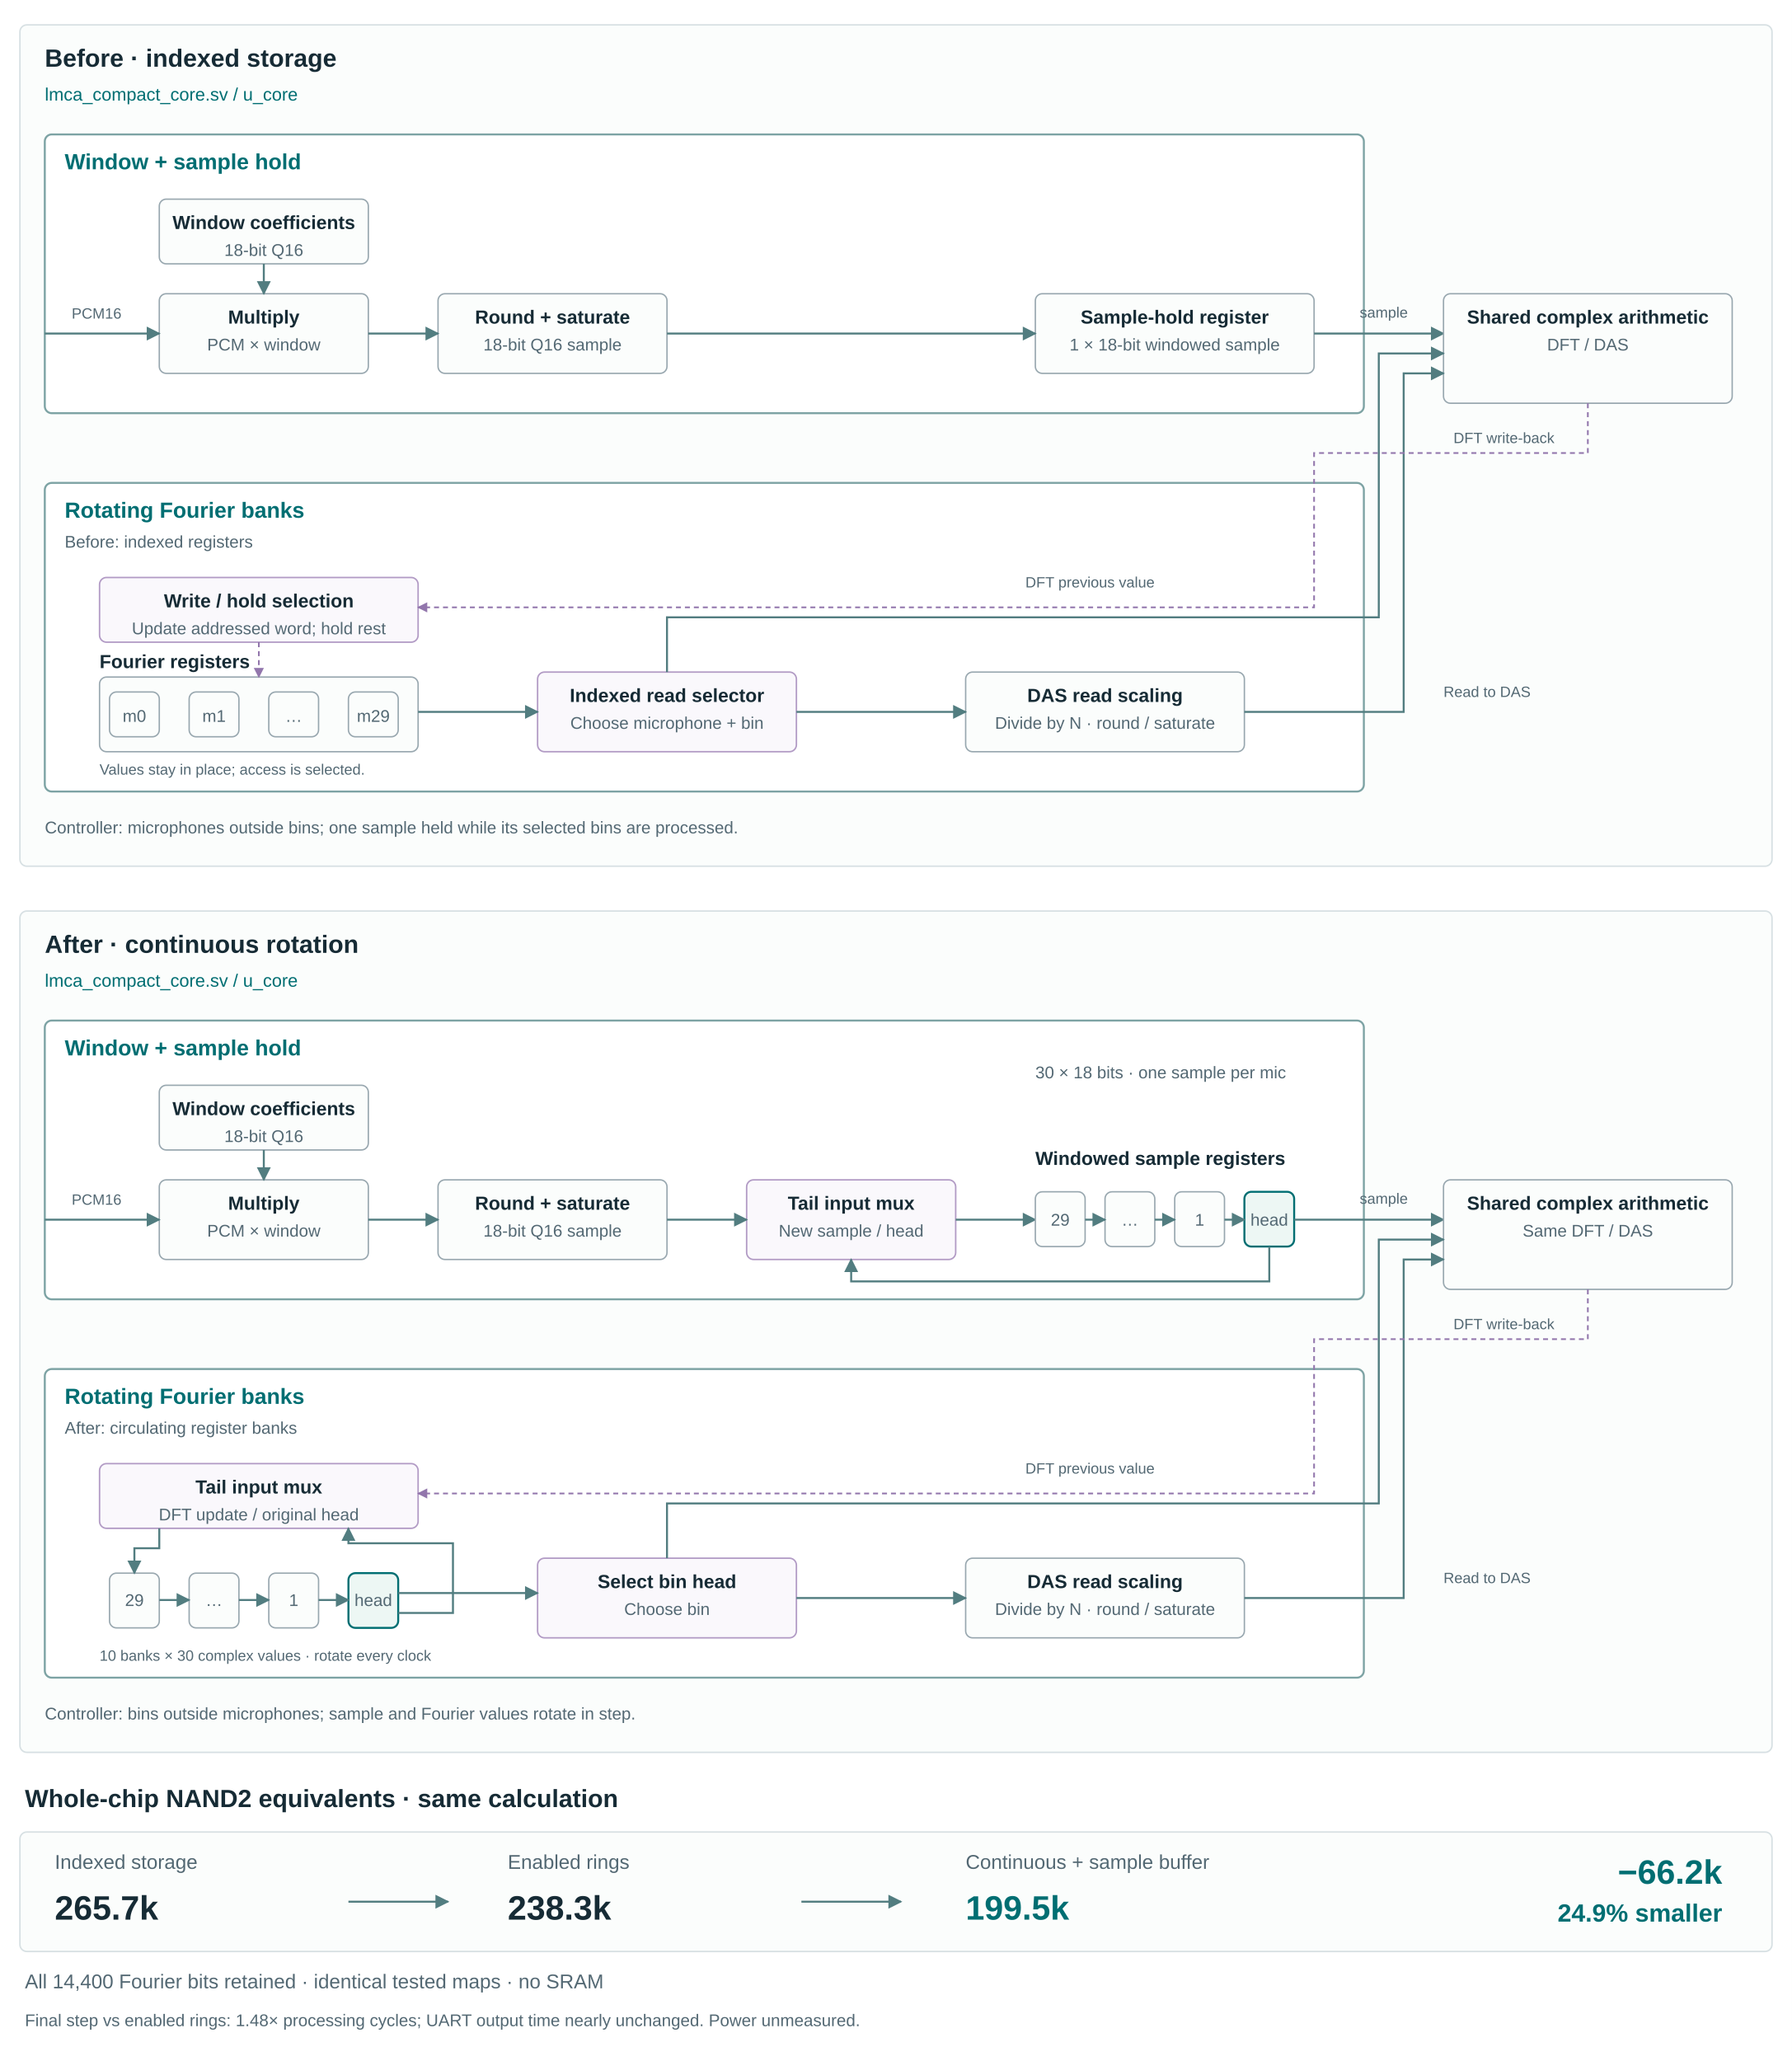
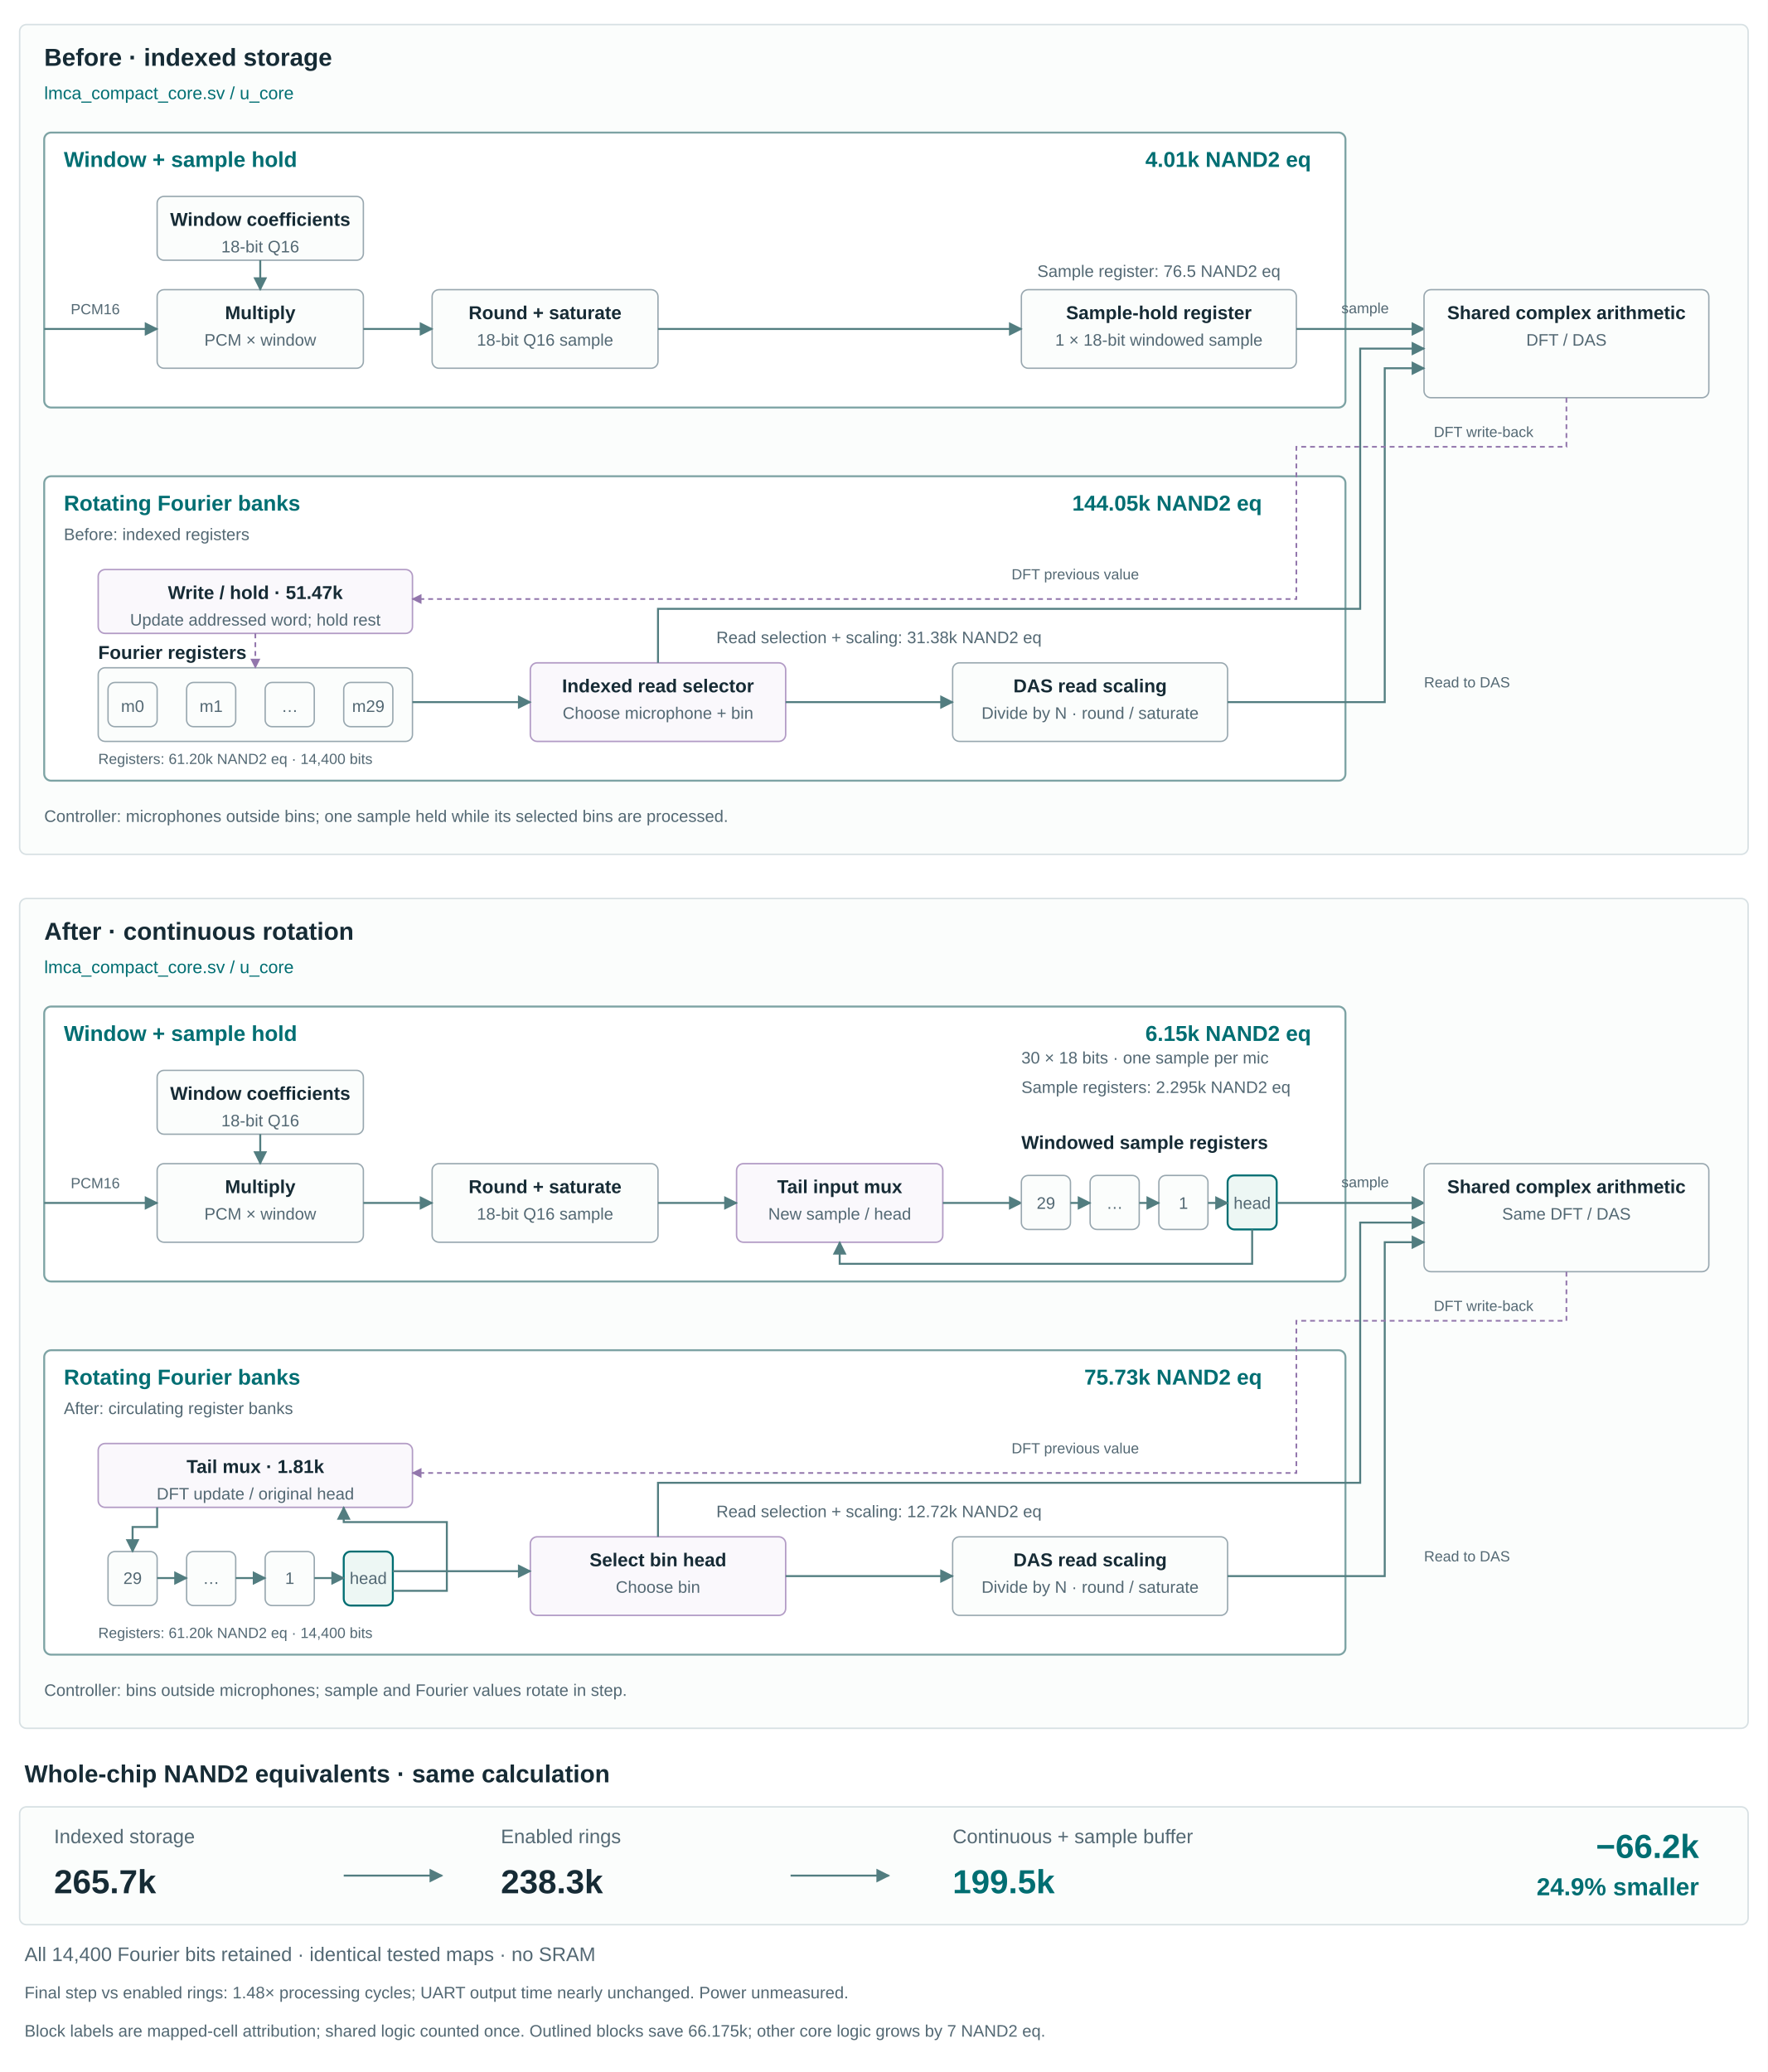
- <svg xmlns="http://www.w3.org/2000/svg" width="1800" height="2070" viewBox="0 0 1800 2070" role="img" aria-labelledby="rotation-title rotation-desc">
+ <svg xmlns="http://www.w3.org/2000/svg" width="1800" height="2110" viewBox="0 0 1800 2110" role="img" aria-labelledby="rotation-title rotation-desc">
  <defs>
    <marker id="arrow" viewBox="0 0 10 10" refX="9" refY="5" markerWidth="7" markerHeight="7" orient="auto">
      <path d="M0 0L10 5L0 10Z" fill="#527d80" />
    </marker>
    <marker id="write-arrow" viewBox="0 0 10 10" refX="9" refY="5" markerWidth="6" markerHeight="6" orient="auto">
      <path d="M0 0L10 5L0 10Z" fill="#9276ac" />
    </marker>
  </defs>
  <style>text{font-family:'Segoe UI',Arial,sans-serif;fill:#162b35}.heading{font-size:25px;font-weight:650}.group-title{font-size:22px;font-weight:650;fill:#006e72}.node{font-size:19px;font-weight:650}.small{font-size:17px;fill:#536873}.tiny{font-size:15px;fill:#536873}.muted{font-size:20px;fill:#536873}.file{font-size:18px;fill:#006e72}.panel{fill:#fbfdfc;stroke:#d7e0e3;stroke-width:1.5}.group{fill:white;stroke:#7da3a4;stroke-width:2}.box{fill:#fbfdfc;stroke:#98a7af;stroke-width:1.4}.changed{fill:#edf7f4;stroke:#006e72;stroke-width:2}.selection{fill:#faf8fc;stroke:#b29bc5;stroke-width:1.5}.flow{fill:none;stroke:#527d80;stroke-width:2;marker-end:url(#arrow)}.write{fill:none;stroke:#9276ac;stroke-width:1.7;stroke-dasharray:5 4;marker-end:url(#write-arrow)}.gate{font-size:34px;font-weight:700}.accent{fill:#006e72}</style>
-   <rect width="1800" height="2070" fill="white" />
+   <rect width="1800" height="2110" fill="white" />
  <g transform="translate(0 0)">
    <rect x="20" y="25" width="1760" height="845" rx="7" class="panel" />
    <text x="45" y="67" class="heading">Before · indexed storage</text>
    <text x="45" y="101" class="file">lmca_compact_core.sv / u_core</text>
    <rect x="45" y="135" width="1325" height="280" rx="7" class="group" />
    <text x="65" y="170" class="group-title">Window + sample hold</text>
+     <text x="1335" y="170" class="group-title" text-anchor="end">4.01k NAND2 eq</text>
    <rect x="160" y="200" width="210" height="65" rx="7" class="box" />
    <text x="265.0" y="230" class="node" text-anchor="middle">Window coefficients</text>
    <text x="265.0" y="257" class="small" text-anchor="middle">18-bit Q16</text>
    <rect x="160" y="295" width="210" height="80" rx="7" class="box" />
    <text x="265.0" y="325" class="node" text-anchor="middle">Multiply</text>
    <text x="265.0" y="352" class="small" text-anchor="middle">PCM × window</text>
    <rect x="440" y="295" width="230" height="80" rx="7" class="box" />
    <text x="555.0" y="325" class="node" text-anchor="middle">Round + saturate</text>
    <text x="555.0" y="352" class="small" text-anchor="middle">18-bit Q16 sample</text>
    <path d="M265 265V295" class="flow" />
    <path d="M45 335H160" class="flow" />
    <text x="72" y="320" class="tiny">PCM16</text>
    <path d="M370 335H440" class="flow" />
    <rect x="1040" y="295" width="280" height="80" rx="7" class="box" />
    <text x="1180.0" y="325" class="node" text-anchor="middle">Sample-hold register</text>
    <text x="1180.0" y="352" class="small" text-anchor="middle">1 × 18-bit windowed sample</text>
    <path d="M670 335H1040" class="flow" />
    <path d="M1320 335H1450" class="flow" />
    <text x="1390" y="319" class="tiny" text-anchor="middle">sample</text>
    <rect x="1450" y="295" width="290" height="110" rx="7" class="box" />
    <text x="1595.0" y="325" class="node" text-anchor="middle">Shared complex arithmetic</text>
    <text x="1595.0" y="352" class="small" text-anchor="middle">DFT / DAS</text>
    <rect x="45" y="485" width="1325" height="310" rx="7" class="group" />
    <text x="65" y="520" class="group-title">Rotating Fourier banks</text>
+     <text x="1285" y="520" class="group-title" text-anchor="end">144.05k NAND2 eq</text>
    <text x="65" y="550" class="small">Before: indexed registers</text>
    <rect x="100" y="580" width="320" height="65" rx="7" class="selection" />
-     <text x="260.0" y="610" class="node" text-anchor="middle">Write / hold selection</text>
+     <text x="260.0" y="610" class="node" text-anchor="middle">Write / hold · 51.47k</text>
    <text x="260.0" y="637" class="small" text-anchor="middle">Update addressed word; hold rest</text>
    <rect x="540" y="675" width="260" height="80" rx="7" class="selection" />
    <text x="670.0" y="705" class="node" text-anchor="middle">Indexed read selector</text>
    <text x="670.0" y="732" class="small" text-anchor="middle">Choose microphone + bin</text>
    <rect x="970" y="675" width="280" height="80" rx="7" class="box" />
    <text x="1110.0" y="705" class="node" text-anchor="middle">DAS read scaling</text>
    <text x="1110.0" y="732" class="small" text-anchor="middle">Divide by N · round / saturate</text>
    <rect x="100" y="680" width="320" height="75" rx="7" class="box" />
    <text x="100" y="671" class="node">Fourier registers</text>
    <rect x="110" y="695" width="50" height="45" rx="7" class="box" />
    <text x="135" y="725" class="small" text-anchor="middle">m0</text>
    <rect x="190" y="695" width="50" height="45" rx="7" class="box" />
    <text x="215" y="725" class="small" text-anchor="middle">m1</text>
    <rect x="270" y="695" width="50" height="45" rx="7" class="box" />
    <text x="295" y="725" class="small" text-anchor="middle">…</text>
    <rect x="350" y="695" width="50" height="45" rx="7" class="box" />
    <text x="375" y="725" class="small" text-anchor="middle">m29</text>
    <path d="M260 645V680" class="write" />
    <path d="M420 715H540" class="flow" />
-     <text x="100" y="778" class="tiny">Values stay in place; access is selected.</text>
+     <text x="100" y="778" class="tiny">Registers: 61.20k NAND2 eq · 14,400 bits</text>
    <path d="M800 715H970" class="flow" />
    <path d="M1250 715H1410V375H1450" class="flow" />
    <path d="M670 675V620H1385V355H1450" class="flow" />
    <text x="1030" y="590" class="tiny">DFT previous value</text>
    <path d="M1595 405V455H1320V610H420" class="write" />
    <text x="1460" y="445" class="tiny">DFT write-back</text>
    <text x="1450" y="700" class="tiny">Read to DAS</text>
    <text x="45" y="837" class="small">Controller: microphones outside bins; one sample held while its selected bins are processed.</text>
+     <text x="895" y="655" class="small" text-anchor="middle">Read selection + scaling: 31.38k NAND2 eq</text>
+     <text x="1180" y="282" class="small" text-anchor="middle">Sample register: 76.5 NAND2 eq</text>
  </g>
  <g transform="translate(0 890)">
    <rect x="20" y="25" width="1760" height="845" rx="7" class="panel" />
    <text x="45" y="67" class="heading">After · continuous rotation</text>
    <text x="45" y="101" class="file">lmca_compact_core.sv / u_core</text>
    <rect x="45" y="135" width="1325" height="280" rx="7" class="group" />
    <text x="65" y="170" class="group-title">Window + sample hold</text>
+     <text x="1335" y="170" class="group-title" text-anchor="end">6.15k NAND2 eq</text>
    <rect x="160" y="200" width="210" height="65" rx="7" class="box" />
    <text x="265.0" y="230" class="node" text-anchor="middle">Window coefficients</text>
    <text x="265.0" y="257" class="small" text-anchor="middle">18-bit Q16</text>
    <rect x="160" y="295" width="210" height="80" rx="7" class="box" />
    <text x="265.0" y="325" class="node" text-anchor="middle">Multiply</text>
    <text x="265.0" y="352" class="small" text-anchor="middle">PCM × window</text>
    <rect x="440" y="295" width="230" height="80" rx="7" class="box" />
    <text x="555.0" y="325" class="node" text-anchor="middle">Round + saturate</text>
    <text x="555.0" y="352" class="small" text-anchor="middle">18-bit Q16 sample</text>
    <path d="M265 265V295" class="flow" />
    <path d="M45 335H160" class="flow" />
    <text x="72" y="320" class="tiny">PCM16</text>
    <path d="M370 335H440" class="flow" />
    <rect x="750" y="295" width="210" height="80" rx="7" class="selection" />
    <text x="855.0" y="325" class="node" text-anchor="middle">Tail input mux</text>
    <text x="855.0" y="352" class="small" text-anchor="middle">New sample / head</text>
    <path d="M670 335H750" class="flow" />
    <path d="M960 335H1040" class="flow" />
    <text x="1040" y="280" class="node">Windowed sample registers</text>
    <rect x="1040" y="307" width="50" height="55" rx="7" class="box" />
    <text x="1065" y="341" class="small" text-anchor="middle">29</text>
    <rect x="1110" y="307" width="50" height="55" rx="7" class="box" />
    <text x="1135" y="341" class="small" text-anchor="middle">…</text>
    <rect x="1180" y="307" width="50" height="55" rx="7" class="box" />
    <text x="1205" y="341" class="small" text-anchor="middle">1</text>
    <rect x="1250" y="307" width="50" height="55" rx="7" class="changed" />
    <text x="1275" y="341" class="small" text-anchor="middle">head</text>
    <path d="M1090 335H1110" class="flow" />
    <path d="M1160 335H1180" class="flow" />
    <path d="M1230 335H1250" class="flow" />
    <path d="M1275 362V397H855V375" class="flow" />
    <path d="M1300 335H1450" class="flow" />
    <text x="1040" y="193" class="small">30 × 18 bits · one sample per mic</text>
    <text x="1390" y="319" class="tiny" text-anchor="middle">sample</text>
    <rect x="1450" y="295" width="290" height="110" rx="7" class="box" />
    <text x="1595.0" y="325" class="node" text-anchor="middle">Shared complex arithmetic</text>
    <text x="1595.0" y="352" class="small" text-anchor="middle">Same DFT / DAS</text>
    <rect x="45" y="485" width="1325" height="310" rx="7" class="group" />
    <text x="65" y="520" class="group-title">Rotating Fourier banks</text>
+     <text x="1285" y="520" class="group-title" text-anchor="end">75.73k NAND2 eq</text>
    <text x="65" y="550" class="small">After: circulating register banks</text>
    <rect x="100" y="580" width="320" height="65" rx="7" class="selection" />
-     <text x="260.0" y="610" class="node" text-anchor="middle">Tail input mux</text>
+     <text x="260.0" y="610" class="node" text-anchor="middle">Tail mux · 1.81k</text>
    <text x="260.0" y="637" class="small" text-anchor="middle">DFT update / original head</text>
    <rect x="540" y="675" width="260" height="80" rx="7" class="selection" />
    <text x="670.0" y="705" class="node" text-anchor="middle">Select bin head</text>
    <text x="670.0" y="732" class="small" text-anchor="middle">Choose bin</text>
    <rect x="970" y="675" width="280" height="80" rx="7" class="box" />
    <text x="1110.0" y="705" class="node" text-anchor="middle">DAS read scaling</text>
    <text x="1110.0" y="732" class="small" text-anchor="middle">Divide by N · round / saturate</text>
    <rect x="110" y="690" width="50" height="55" rx="7" class="box" />
    <text x="135" y="723" class="small" text-anchor="middle">29</text>
    <rect x="190" y="690" width="50" height="55" rx="7" class="box" />
    <text x="215" y="723" class="small" text-anchor="middle">…</text>
    <rect x="270" y="690" width="50" height="55" rx="7" class="box" />
    <text x="295" y="723" class="small" text-anchor="middle">1</text>
    <rect x="350" y="690" width="50" height="55" rx="7" class="changed" />
    <text x="375" y="723" class="small" text-anchor="middle">head</text>
    <path d="M160 717H190" class="flow" />
    <path d="M240 717H270" class="flow" />
    <path d="M320 717H350" class="flow" />
    <path d="M160 645V665H135V690" class="flow" />
    <path d="M400 730H455V660H350V645" class="flow" />
    <path d="M400 710H540" class="flow" />
-     <text x="100" y="778" class="tiny">10 banks × 30 complex values · rotate every clock</text>
+     <text x="100" y="778" class="tiny">Registers: 61.20k NAND2 eq · 14,400 bits</text>
    <path d="M800 715H970" class="flow" />
    <path d="M1250 715H1410V375H1450" class="flow" />
    <path d="M670 675V620H1385V355H1450" class="flow" />
    <text x="1030" y="590" class="tiny">DFT previous value</text>
    <path d="M1595 405V455H1320V610H420" class="write" />
    <text x="1460" y="445" class="tiny">DFT write-back</text>
    <text x="1450" y="700" class="tiny">Read to DAS</text>
    <text x="45" y="837" class="small">Controller: bins outside microphones; sample and Fourier values rotate in step.</text>
+     <text x="895" y="655" class="small" text-anchor="middle">Read selection + scaling: 12.72k NAND2 eq</text>
+     <text x="1040" y="223" class="small">Sample registers: 2.295k NAND2 eq</text>
  </g>
  <text x="25" y="1815" class="heading">Whole-chip NAND2 equivalents · same calculation</text>
  <rect x="20" y="1840" width="1760" height="120" rx="7" class="panel" />
  <text x="55" y="1877" class="muted">Indexed storage</text>
  <text x="55" y="1928" class="gate">265.7k</text>
  <text x="510" y="1877" class="muted">Enabled rings</text>
  <text x="510" y="1928" class="gate">238.3k</text>
  <text x="970" y="1877" class="muted">Continuous + sample buffer</text>
  <text x="970" y="1928" class="gate accent">199.5k</text>
  <path d="M350 1910H450" class="flow" />
  <path d="M805 1910H905" class="flow" />
  <text x="1730" y="1892" class="gate accent" text-anchor="end">−66.2k</text>
  <text x="1730" y="1930" class="heading accent" text-anchor="end">24.9% smaller</text>
  <text x="25" y="1997" class="muted">All 14,400 Fourier bits retained · identical tested maps · no SRAM</text>
  <text x="25" y="2035" class="small">Final step vs enabled rings: 1.48× processing cycles; UART output time nearly unchanged. Power unmeasured.</text>
+   <text x="25" y="2074" class="small">Block labels are mapped-cell attribution; shared logic counted once. Outlined blocks save 66.175k; other core logic grows by 7 NAND2 eq.</text>
</svg>
